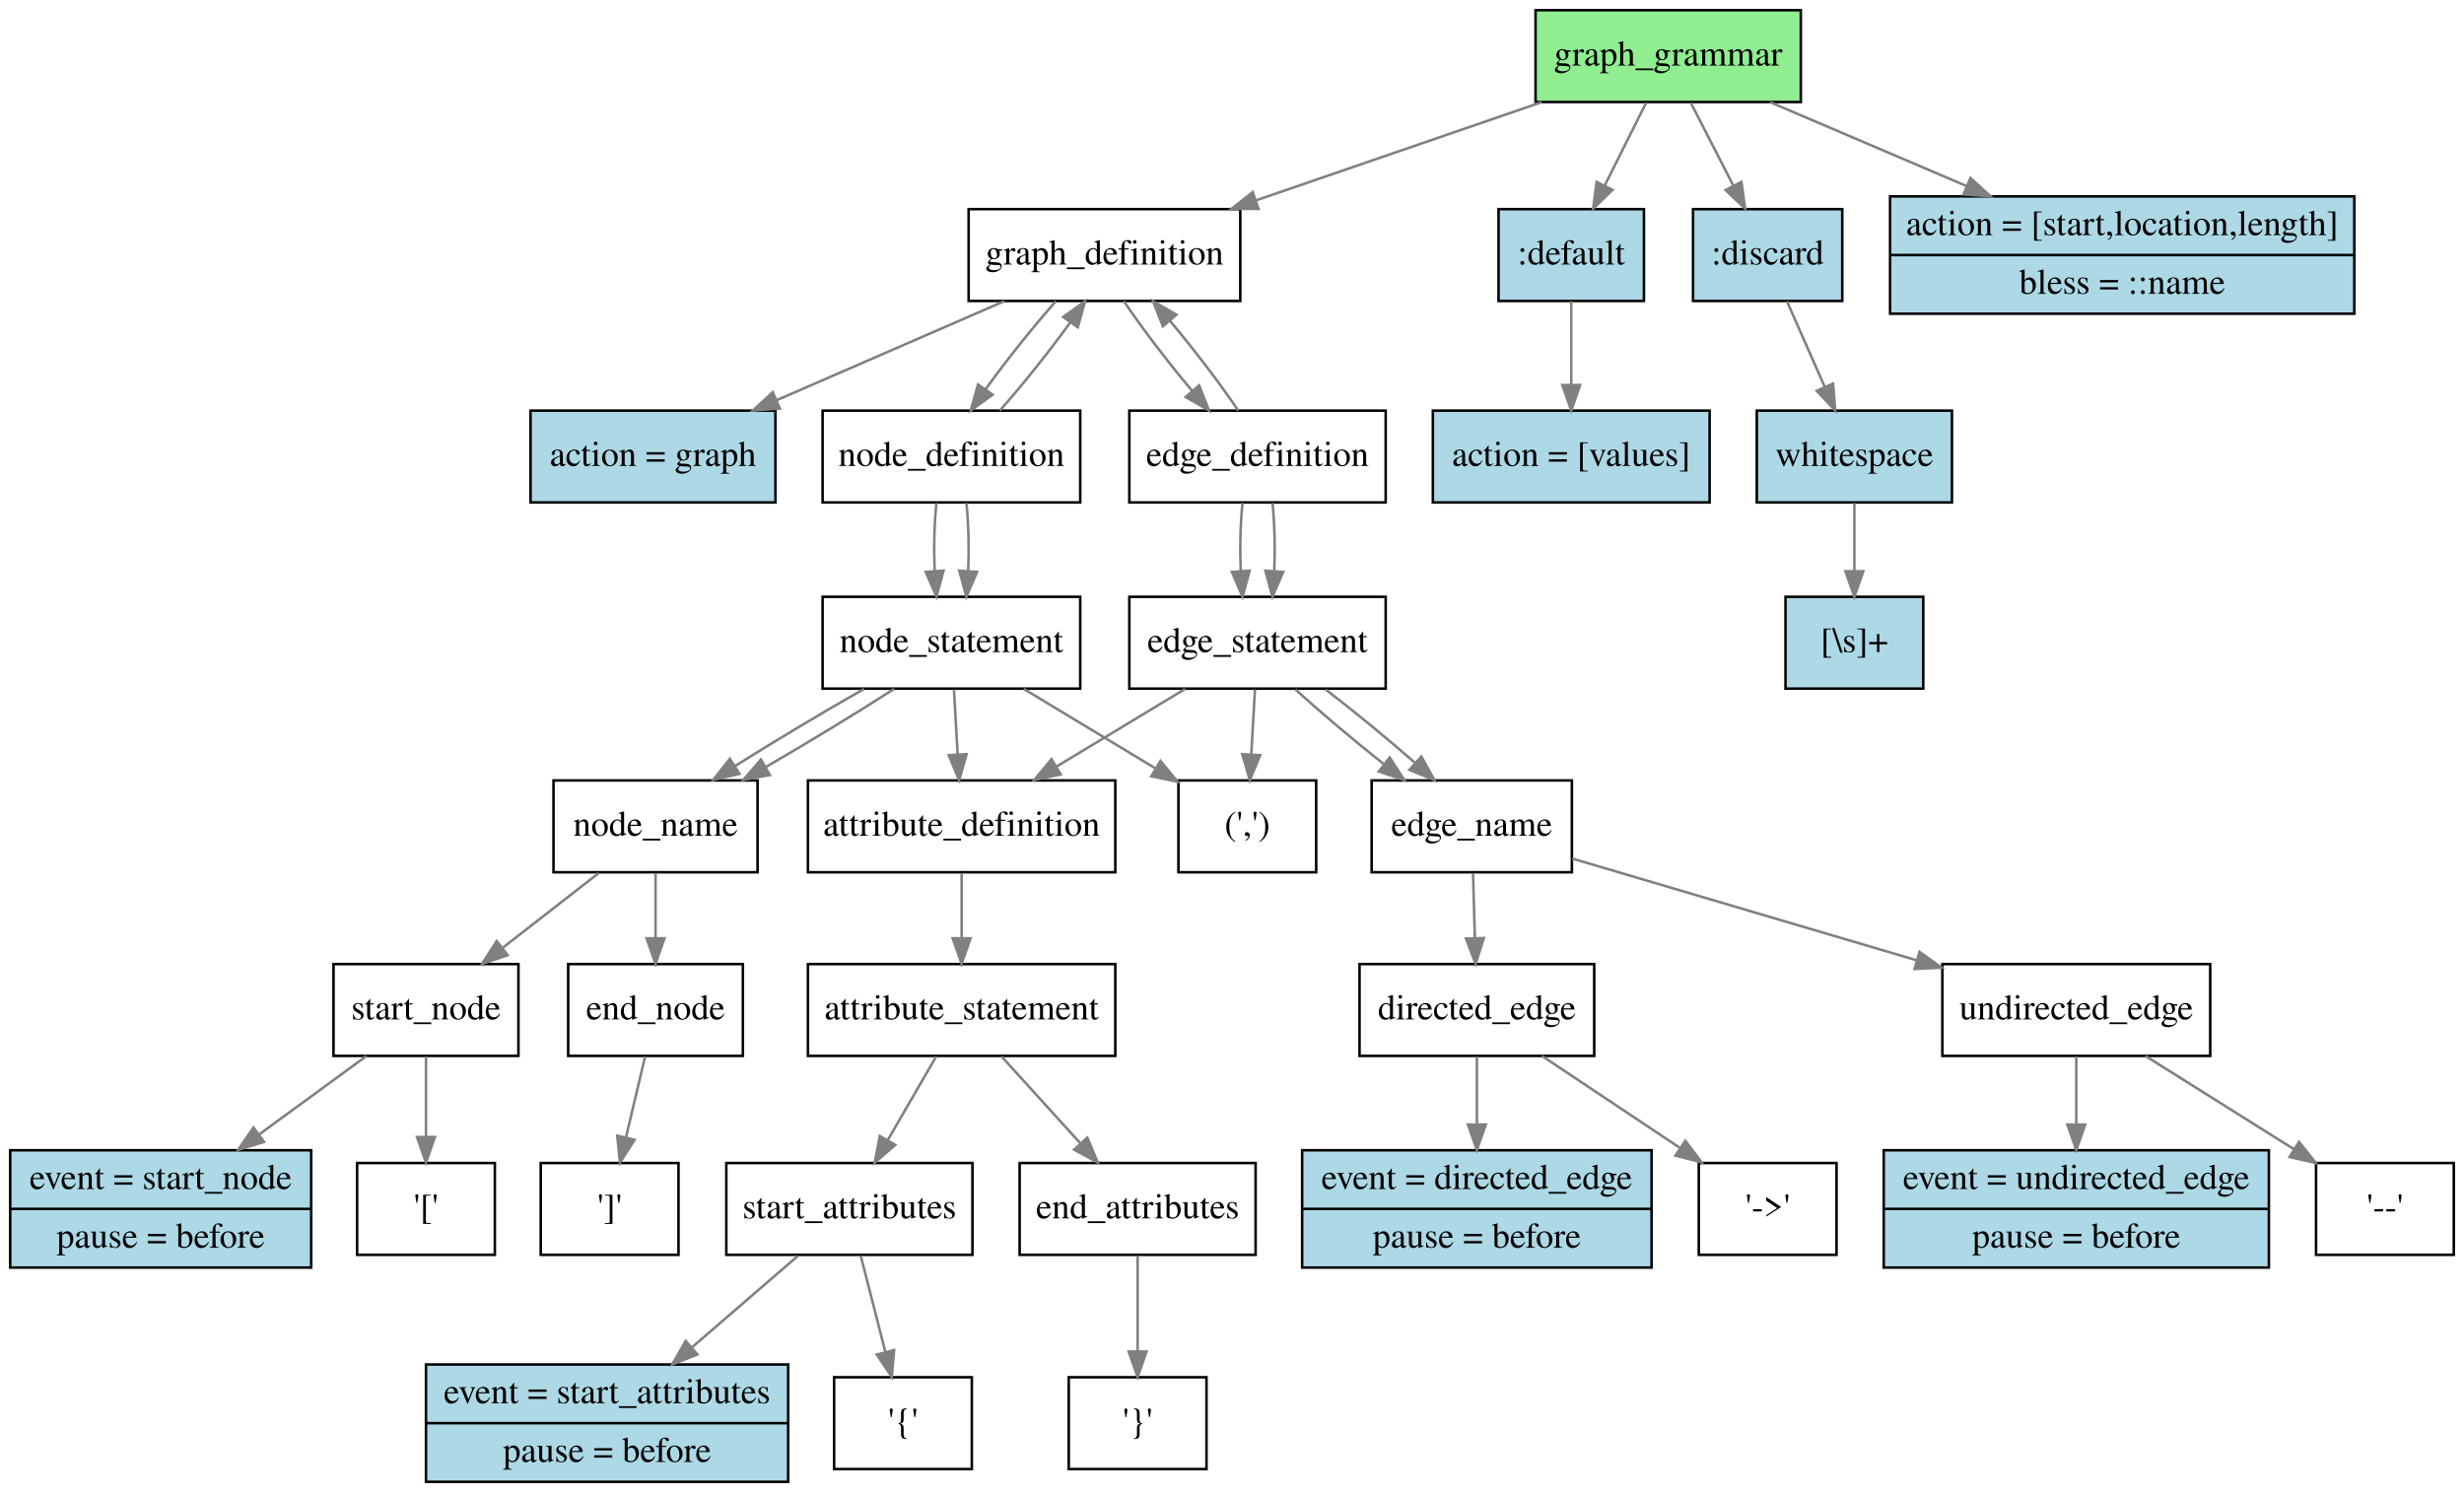
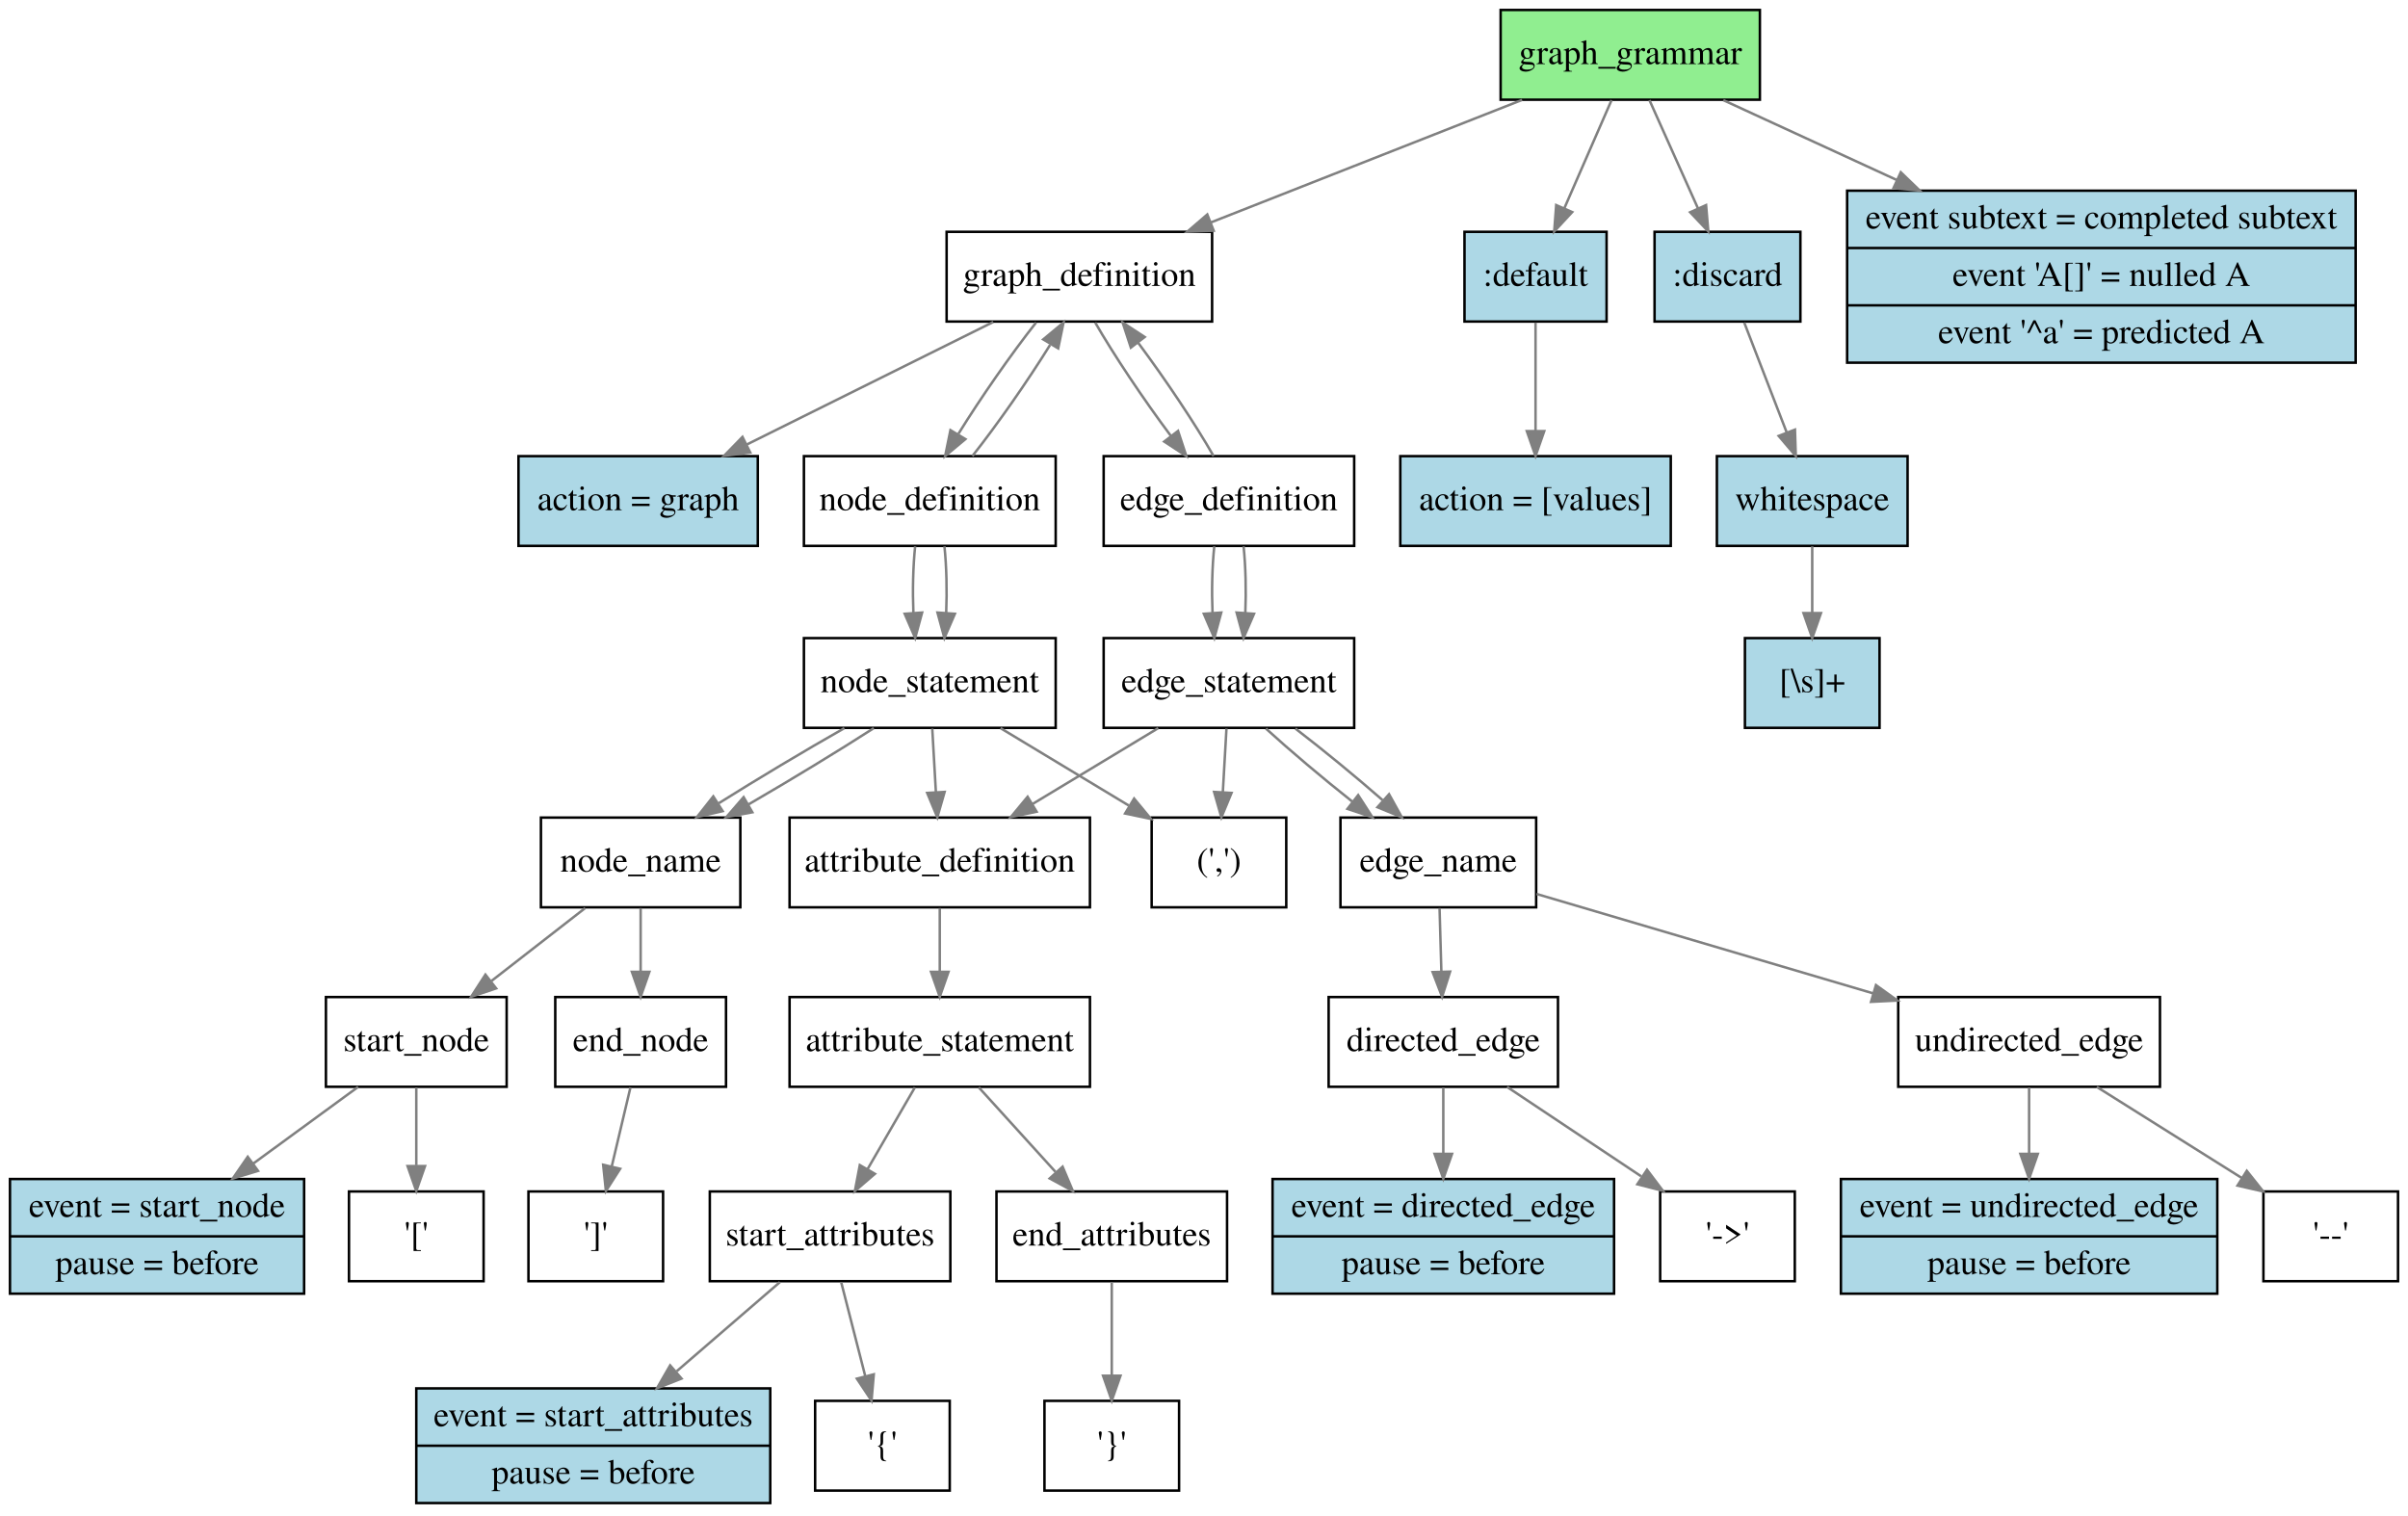
- <svg xmlns="http://www.w3.org/2000/svg" width="966pt" height="586pt" viewBox="0.00 0.00 966.00 586.00">
-   <g id="graph0" class="graph" transform="scale(1 1) rotate(0) translate(4 582)">
-     <polygon fill="white" stroke="white" points="-4,5 -4,-582 963,-582 963,5 -4,5" />
+ <svg xmlns="http://www.w3.org/2000/svg" width="966pt" height="608pt" viewBox="0.00 0.00 966.00 608.00">
+   <g id="graph0" class="graph" transform="scale(1 1) rotate(0) translate(4 604)">
+     <polygon fill="white" stroke="white" points="-4,5 -4,-604 963,-604 963,5 -4,5" />
    <g id="node1" class="node">
-       <polygon fill="lightgreen" stroke="black" points="702,-578 598,-578 598,-542 702,-542 702,-578" />
-       <text text-anchor="middle" x="650" y="-556.3" font-family="Times,serif" font-size="14.00">graph_grammar</text>
+       <polygon fill="lightgreen" stroke="black" points="702,-600 598,-600 598,-564 702,-564 702,-600" />
+       <text text-anchor="middle" x="650" y="-578.3" font-family="Times,serif" font-size="14.00">graph_grammar</text>
    </g>
    <g id="node2" class="node">
-       <polygon fill="none" stroke="black" points="482.25,-500 375.75,-500 375.75,-464 482.25,-464 482.25,-500" />
-       <text text-anchor="middle" x="429" y="-478.3" font-family="Times,serif" font-size="14.00">graph_definition</text>
+       <polygon fill="none" stroke="black" points="482.25,-511 375.75,-511 375.75,-475 482.25,-475 482.25,-511" />
+       <text text-anchor="middle" x="429" y="-489.3" font-family="Times,serif" font-size="14.00">graph_definition</text>
    </g>
    <g id="edge1" class="edge">
-       <path fill="none" stroke="grey" d="M600.403,-541.944C567.251,-530.543 523.461,-515.484 488.442,-503.441" />
-       <polygon fill="grey" stroke="grey" points="489.408,-500.073 478.813,-500.13 487.131,-506.692 489.408,-500.073" />
+       <path fill="none" stroke="grey" d="M606.601,-563.915C570.793,-549.819 519.854,-529.766 481.706,-514.748" />
+       <polygon fill="grey" stroke="grey" points="482.887,-511.452 472.3,-511.046 480.322,-517.965 482.887,-511.452" />
    </g>
    <g id="node29" class="node">
-       <polygon fill="lightblue" stroke="black" points="640.5,-500 583.5,-500 583.5,-464 640.5,-464 640.5,-500" />
-       <text text-anchor="middle" x="612" y="-478.3" font-family="Times,serif" font-size="14.00">:default</text>
+       <polygon fill="lightblue" stroke="black" points="640.5,-511 583.5,-511 583.5,-475 640.5,-475 640.5,-511" />
+       <text text-anchor="middle" x="612" y="-489.3" font-family="Times,serif" font-size="14.00">:default</text>
    </g>
    <g id="edge36" class="edge">
-       <path fill="none" stroke="grey" d="M641.377,-541.754C636.567,-532.135 630.477,-519.955 625.091,-509.182" />
-       <polygon fill="grey" stroke="grey" points="628.191,-507.556 620.589,-500.177 621.93,-510.687 628.191,-507.556" />
+       <path fill="none" stroke="grey" d="M642.492,-563.812C637.08,-551.419 629.674,-534.463 623.516,-520.365" />
+       <polygon fill="grey" stroke="grey" points="626.702,-518.916 619.492,-511.153 620.287,-521.718 626.702,-518.916" />
    </g>
    <g id="node31" class="node">
-       <polygon fill="lightblue" stroke="black" points="718.25,-500 659.75,-500 659.75,-464 718.25,-464 718.25,-500" />
-       <text text-anchor="middle" x="689" y="-478.3" font-family="Times,serif" font-size="14.00">:discard</text>
+       <polygon fill="lightblue" stroke="black" points="718.25,-511 659.75,-511 659.75,-475 718.25,-475 718.25,-511" />
+       <text text-anchor="middle" x="689" y="-489.3" font-family="Times,serif" font-size="14.00">:discard</text>
    </g>
    <g id="edge38" class="edge">
-       <path fill="none" stroke="grey" d="M658.85,-541.754C663.786,-532.135 670.036,-519.955 675.564,-509.182" />
-       <polygon fill="grey" stroke="grey" points="678.734,-510.672 680.185,-500.177 672.506,-507.476 678.734,-510.672" />
+       <path fill="none" stroke="grey" d="M657.705,-563.812C663.26,-551.419 670.861,-534.463 677.181,-520.365" />
+       <polygon fill="grey" stroke="grey" points="680.414,-521.71 681.311,-511.153 674.026,-518.846 680.414,-521.71" />
    </g>
    <g id="node34" class="node">
-       <polygon fill="lightblue" stroke="black" points="737,-459 737,-505 919,-505 919,-459 737,-459" />
-       <text text-anchor="middle" x="828" y="-489.8" font-family="Times,serif" font-size="14.00">action = [start,location,length]</text>
-       <polyline fill="none" stroke="black" points="737,-482 919,-482 " />
-       <text text-anchor="middle" x="828" y="-466.8" font-family="Times,serif" font-size="14.00">bless = ::name</text>
+       <polygon fill="lightblue" stroke="black" points="737,-458.5 737,-527.5 941,-527.5 941,-458.5 737,-458.5" />
+       <text text-anchor="middle" x="839" y="-512.3" font-family="Times,serif" font-size="14.00">event subtext = completed subtext</text>
+       <polyline fill="none" stroke="black" points="737,-504.5 941,-504.5 " />
+       <text text-anchor="middle" x="839" y="-489.3" font-family="Times,serif" font-size="14.00">event 'A[]' = nulled A</text>
+       <polyline fill="none" stroke="black" points="737,-481.5 941,-481.5 " />
+       <text text-anchor="middle" x="839" y="-466.3" font-family="Times,serif" font-size="14.00">event '^a' = predicted A</text>
    </g>
    <g id="edge41" class="edge">
-       <path fill="none" stroke="grey" d="M689.947,-541.944C712.678,-532.239 741.617,-519.882 767.123,-508.993" />
-       <polygon fill="grey" stroke="grey" points="768.524,-512.2 776.346,-505.055 765.775,-505.762 768.524,-512.2" />
+       <path fill="none" stroke="grey" d="M687.34,-563.812C707.277,-554.634 732.651,-542.954 756.914,-531.786" />
+       <polygon fill="grey" stroke="grey" points="758.525,-534.897 766.145,-527.536 755.598,-528.538 758.525,-534.897" />
    </g>
    <g id="node3" class="node">
      <polygon fill="lightblue" stroke="black" points="204,-385 204,-421 300,-421 300,-385 204,-385" />
      <text text-anchor="middle" x="252" y="-399.3" font-family="Times,serif" font-size="14.00">action = graph</text>
    </g>
    <g id="edge2" class="edge">
-       <path fill="none" stroke="grey" d="M389.718,-463.911C363.365,-452.447 328.475,-437.269 300.407,-425.058" />
-       <polygon fill="grey" stroke="grey" points="301.738,-421.821 291.172,-421.041 298.946,-428.24 301.738,-421.821" />
+       <path fill="none" stroke="grey" d="M394.452,-474.824C366.188,-460.772 326.052,-440.817 295.582,-425.668" />
+       <polygon fill="grey" stroke="grey" points="296.973,-422.451 286.46,-421.133 293.857,-428.719 296.973,-422.451" />
    </g>
    <g id="node4" class="node">
      <polygon fill="none" stroke="black" points="419.5,-421 318.5,-421 318.5,-385 419.5,-385 419.5,-421" />
      <text text-anchor="middle" x="369" y="-399.3" font-family="Times,serif" font-size="14.00">node_definition</text>
    </g>
    <g id="edge3" class="edge">
-       <path fill="none" stroke="grey" d="M409.964,-463.911C400.945,-453.743 390.523,-440.653 382.333,-429.303" />
-       <polygon fill="grey" stroke="grey" points="385.158,-427.237 376.564,-421.041 379.419,-431.244 385.158,-427.237" />
+       <path fill="none" stroke="grey" d="M411.642,-474.614C401.584,-461.876 389.411,-444.372 380.493,-429.979" />
+       <polygon fill="grey" stroke="grey" points="383.292,-427.839 375.158,-421.05 377.283,-431.43 383.292,-427.839" />
    </g>
    <g id="node20" class="node">
      <polygon fill="none" stroke="black" points="539.25,-421 438.75,-421 438.75,-385 539.25,-385 539.25,-421" />
      <text text-anchor="middle" x="489" y="-399.3" font-family="Times,serif" font-size="14.00">edge_definition</text>
    </g>
    <g id="edge22" class="edge">
-       <path fill="none" stroke="grey" d="M436.596,-463.911C443.557,-453.544 453.795,-440.138 463.457,-428.638" />
-       <polygon fill="grey" stroke="grey" points="466.127,-430.9 470.006,-421.041 460.826,-426.329 466.127,-430.9" />
+       <path fill="none" stroke="grey" d="M435.35,-474.614C442.801,-461.634 454.805,-443.704 465.679,-429.16" />
+       <polygon fill="grey" stroke="grey" points="468.592,-431.113 471.908,-421.05 463.04,-426.849 468.592,-431.113" />
    </g>
    <g id="node5" class="node">
      <polygon fill="none" stroke="black" points="419.5,-348 318.5,-348 318.5,-312 419.5,-312 419.5,-348" />
      <text text-anchor="middle" x="369" y="-326.3" font-family="Times,serif" font-size="14.00">node_statement</text>
    </g>
    <g id="edge4" class="edge">
      <path fill="none" stroke="grey" d="M363.122,-384.813C362.282,-376.789 362.049,-367.047 362.422,-358.069" />
      <polygon fill="grey" stroke="grey" points="365.918,-358.253 363.138,-348.029 358.936,-357.754 365.918,-358.253" />
    </g>
    <g id="edge20" class="edge">
      <path fill="none" stroke="grey" d="M374.878,-384.813C375.718,-376.789 375.951,-367.047 375.578,-358.069" />
      <polygon fill="grey" stroke="grey" points="379.064,-357.754 374.862,-348.029 372.082,-358.253 379.064,-357.754" />
    </g>
    <g id="edge21" class="edge">
-       <path fill="none" stroke="grey" d="M387.994,-421.041C397.008,-431.2 407.431,-444.288 415.629,-455.643" />
-       <polygon fill="grey" stroke="grey" points="412.808,-457.717 421.404,-463.911 418.547,-453.709 412.808,-457.717" />
+       <path fill="none" stroke="grey" d="M386.092,-421.05C396.113,-433.703 408.295,-451.192 417.27,-465.64" />
+       <polygon fill="grey" stroke="grey" points="414.506,-467.837 422.65,-474.614 420.51,-464.238 414.506,-467.837" />
    </g>
    <g id="node6" class="node">
      <polygon fill="none" stroke="black" points="293,-276 213,-276 213,-240 293,-240 293,-276" />
      <text text-anchor="middle" x="253" y="-254.3" font-family="Times,serif" font-size="14.00">node_name</text>
    </g>
    <g id="edge5" class="edge">
      <path fill="none" stroke="grey" d="M334.726,-311.876C318.751,-302.808 299.941,-291.552 284.346,-281.759" />
      <polygon fill="grey" stroke="grey" points="285.899,-278.599 275.582,-276.19 282.145,-284.507 285.899,-278.599" />
    </g>
    <g id="edge11" class="edge">
      <path fill="none" stroke="grey" d="M346.52,-311.876C332.179,-302.639 313.254,-291.131 296.14,-281.212" />
      <polygon fill="grey" stroke="grey" points="297.805,-278.132 287.39,-276.19 294.321,-284.203 297.805,-278.132" />
    </g>
    <g id="node12" class="node">
      <polygon fill="none" stroke="black" points="433.25,-276 312.75,-276 312.75,-240 433.25,-240 433.25,-276" />
      <text text-anchor="middle" x="373" y="-254.3" font-family="Times,serif" font-size="14.00">attribute_definition</text>
    </g>
    <g id="edge12" class="edge">
      <path fill="none" stroke="grey" d="M369.989,-311.697C370.43,-303.983 370.959,-294.712 371.451,-286.112" />
      <polygon fill="grey" stroke="grey" points="374.946,-286.288 372.023,-276.104 367.958,-285.888 374.946,-286.288" />
    </g>
    <g id="node19" class="node">
      <polygon fill="none" stroke="black" points="512,-276 458,-276 458,-240 512,-240 512,-276" />
      <text text-anchor="middle" x="485" y="-254.3" font-family="Times,serif" font-size="14.00">(',')</text>
    </g>
    <g id="edge19" class="edge">
      <path fill="none" stroke="grey" d="M397.377,-311.876C412.883,-302.519 432.252,-290.831 448.832,-280.825" />
      <polygon fill="grey" stroke="grey" points="450.961,-283.628 457.715,-275.465 447.345,-277.635 450.961,-283.628" />
    </g>
    <g id="node7" class="node">
      <polygon fill="none" stroke="black" points="199.25,-204 126.75,-204 126.75,-168 199.25,-168 199.25,-204" />
      <text text-anchor="middle" x="163" y="-182.3" font-family="Times,serif" font-size="14.00">start_node</text>
    </g>
    <g id="edge6" class="edge">
      <path fill="none" stroke="grey" d="M230.753,-239.697C219.418,-230.881 205.47,-220.032 193.181,-210.474" />
      <polygon fill="grey" stroke="grey" points="195.034,-207.481 184.991,-204.104 190.736,-213.007 195.034,-207.481" />
    </g>
    <g id="node10" class="node">
      <polygon fill="none" stroke="black" points="287.25,-204 218.75,-204 218.75,-168 287.25,-168 287.25,-204" />
      <text text-anchor="middle" x="253" y="-182.3" font-family="Times,serif" font-size="14.00">end_node</text>
    </g>
    <g id="edge9" class="edge">
      <path fill="none" stroke="grey" d="M253,-239.697C253,-231.983 253,-222.712 253,-214.112" />
      <polygon fill="grey" stroke="grey" points="256.5,-214.104 253,-204.104 249.5,-214.104 256.5,-214.104" />
    </g>
    <g id="node8" class="node">
      <polygon fill="lightblue" stroke="black" points="0,-85 0,-131 118,-131 118,-85 0,-85" />
      <text text-anchor="middle" x="59" y="-115.8" font-family="Times,serif" font-size="14.00">event = start_node</text>
      <polyline fill="none" stroke="black" points="0,-108 118,-108 " />
      <text text-anchor="middle" x="59" y="-92.8" font-family="Times,serif" font-size="14.00">pause = before</text>
    </g>
    <g id="edge7" class="edge">
      <path fill="none" stroke="grey" d="M139.66,-167.944C127.245,-158.871 111.659,-147.482 97.507,-137.139" />
      <polygon fill="grey" stroke="grey" points="99.513,-134.271 89.374,-131.196 95.383,-139.922 99.513,-134.271" />
    </g>
    <g id="node9" class="node">
      <polygon fill="none" stroke="black" points="190,-126 136,-126 136,-90 190,-90 190,-126" />
      <text text-anchor="middle" x="163" y="-104.3" font-family="Times,serif" font-size="14.00">'['</text>
    </g>
    <g id="edge8" class="edge">
      <path fill="none" stroke="grey" d="M163,-167.754C163,-158.523 163,-146.935 163,-136.495" />
      <polygon fill="grey" stroke="grey" points="166.5,-136.177 163,-126.177 159.5,-136.177 166.5,-136.177" />
    </g>
    <g id="node11" class="node">
      <polygon fill="none" stroke="black" points="262,-126 208,-126 208,-90 262,-90 262,-126" />
      <text text-anchor="middle" x="235" y="-104.3" font-family="Times,serif" font-size="14.00">']'</text>
    </g>
    <g id="edge10" class="edge">
      <path fill="none" stroke="grey" d="M248.916,-167.754C246.706,-158.426 243.927,-146.691 241.434,-136.165" />
      <polygon fill="grey" stroke="grey" points="244.779,-135.101 239.068,-126.177 237.967,-136.715 244.779,-135.101" />
    </g>
    <g id="node13" class="node">
      <polygon fill="none" stroke="black" points="433.25,-204 312.75,-204 312.75,-168 433.25,-168 433.25,-204" />
      <text text-anchor="middle" x="373" y="-182.3" font-family="Times,serif" font-size="14.00">attribute_statement</text>
    </g>
    <g id="edge13" class="edge">
      <path fill="none" stroke="grey" d="M373,-239.697C373,-231.983 373,-222.712 373,-214.112" />
      <polygon fill="grey" stroke="grey" points="376.5,-214.104 373,-204.104 369.5,-214.104 376.5,-214.104" />
    </g>
    <g id="node14" class="node">
      <polygon fill="none" stroke="black" points="377.25,-126 280.75,-126 280.75,-90 377.25,-90 377.25,-126" />
      <text text-anchor="middle" x="329" y="-104.3" font-family="Times,serif" font-size="14.00">start_attributes</text>
    </g>
    <g id="edge14" class="edge">
      <path fill="none" stroke="grey" d="M363.016,-167.754C357.39,-158.037 350.252,-145.708 343.969,-134.856" />
      <polygon fill="grey" stroke="grey" points="346.984,-133.078 338.945,-126.177 340.926,-136.585 346.984,-133.078" />
    </g>
    <g id="node17" class="node">
      <polygon fill="none" stroke="black" points="488.25,-126 395.75,-126 395.75,-90 488.25,-90 488.25,-126" />
      <text text-anchor="middle" x="442" y="-104.3" font-family="Times,serif" font-size="14.00">end_attributes</text>
    </g>
    <g id="edge17" class="edge">
      <path fill="none" stroke="grey" d="M388.657,-167.754C397.744,-157.746 409.346,-144.966 419.408,-133.884" />
      <polygon fill="grey" stroke="grey" points="422.274,-135.934 426.405,-126.177 417.092,-131.228 422.274,-135.934" />
    </g>
    <g id="node15" class="node">
      <polygon fill="lightblue" stroke="black" points="163,-1 163,-47 305,-47 305,-1 163,-1" />
      <text text-anchor="middle" x="234" y="-31.8" font-family="Times,serif" font-size="14.00">event = start_attributes</text>
      <polyline fill="none" stroke="black" points="163,-24 305,-24 " />
      <text text-anchor="middle" x="234" y="-8.8" font-family="Times,serif" font-size="14.00">pause = before</text>
    </g>
    <g id="edge15" class="edge">
      <path fill="none" stroke="grey" d="M308.853,-89.61C296.833,-79.235 281.268,-65.8 267.448,-53.871" />
      <polygon fill="grey" stroke="grey" points="269.409,-50.94 259.552,-47.055 264.835,-56.239 269.409,-50.94" />
    </g>
    <g id="node16" class="node">
      <polygon fill="none" stroke="black" points="377,-42 323,-42 323,-6 377,-6 377,-42" />
      <text text-anchor="middle" x="350" y="-20.3" font-family="Times,serif" font-size="14.00">'{'</text>
    </g>
    <g id="edge16" class="edge">
      <path fill="none" stroke="grey" d="M333.454,-89.61C336.257,-78.665 339.932,-64.314 343.106,-51.919" />
      <polygon fill="grey" stroke="grey" points="346.534,-52.64 345.625,-42.084 339.753,-50.903 346.534,-52.64" />
    </g>
    <g id="node18" class="node">
      <polygon fill="none" stroke="black" points="469,-42 415,-42 415,-6 469,-6 469,-42" />
      <text text-anchor="middle" x="442" y="-20.3" font-family="Times,serif" font-size="14.00">'}'</text>
    </g>
    <g id="edge18" class="edge">
      <path fill="none" stroke="grey" d="M442,-89.61C442,-78.774 442,-64.601 442,-52.291" />
      <polygon fill="grey" stroke="grey" points="445.5,-52.084 442,-42.084 438.5,-52.084 445.5,-52.084" />
    </g>
    <g id="node21" class="node">
      <polygon fill="none" stroke="black" points="539.25,-348 438.75,-348 438.75,-312 539.25,-312 539.25,-348" />
      <text text-anchor="middle" x="489" y="-326.3" font-family="Times,serif" font-size="14.00">edge_statement</text>
    </g>
    <g id="edge23" class="edge">
      <path fill="none" stroke="grey" d="M483.122,-384.813C482.282,-376.789 482.049,-367.047 482.422,-358.069" />
      <polygon fill="grey" stroke="grey" points="485.918,-358.253 483.138,-348.029 478.936,-357.754 485.918,-358.253" />
    </g>
    <g id="edge34" class="edge">
      <path fill="none" stroke="grey" d="M494.878,-384.813C495.718,-376.789 495.951,-367.047 495.578,-358.069" />
      <polygon fill="grey" stroke="grey" points="499.064,-357.754 494.862,-348.029 492.082,-358.253 499.064,-357.754" />
    </g>
    <g id="edge35" class="edge">
-       <path fill="none" stroke="grey" d="M481.436,-421.041C474.485,-431.399 464.252,-444.803 454.588,-456.309" />
-       <polygon fill="grey" stroke="grey" points="451.913,-454.051 448.036,-463.911 457.216,-458.621 451.913,-454.051" />
+       <path fill="none" stroke="grey" d="M482.842,-421.05C475.47,-433.944 463.496,-451.86 452.603,-466.462" />
+       <polygon fill="grey" stroke="grey" points="449.661,-464.547 446.358,-474.614 455.218,-468.805 449.661,-464.547" />
    </g>
    <g id="node22" class="node">
      <polygon fill="none" stroke="black" points="612.25,-276 533.75,-276 533.75,-240 612.25,-240 612.25,-276" />
      <text text-anchor="middle" x="573" y="-254.3" font-family="Times,serif" font-size="14.00">edge_name</text>
    </g>
    <g id="edge24" class="edge">
      <path fill="none" stroke="grey" d="M503.848,-311.697C513.518,-302.881 526.37,-292.032 538.417,-282.474" />
      <polygon fill="grey" stroke="grey" points="540.85,-285.016 546.58,-276.104 536.543,-279.497 540.85,-285.016" />
    </g>
    <g id="edge31" class="edge">
      <path fill="none" stroke="grey" d="M515.68,-311.697C526.947,-303.05 539.846,-292.449 550.614,-283.027" />
      <polygon fill="grey" stroke="grey" points="553.24,-285.374 558.37,-276.104 548.579,-280.152 553.24,-285.374" />
    </g>
    <g id="edge32" class="edge">
      <path fill="none" stroke="grey" d="M460.623,-311.876C445.456,-302.724 426.595,-291.342 410.261,-281.485" />
      <polygon fill="grey" stroke="grey" points="411.856,-278.36 401.486,-276.19 408.239,-284.353 411.856,-278.36" />
    </g>
    <g id="edge33" class="edge">
      <path fill="none" stroke="grey" d="M488.011,-311.697C487.57,-303.983 487.041,-294.712 486.549,-286.112" />
      <polygon fill="grey" stroke="grey" points="490.042,-285.888 485.977,-276.104 483.054,-286.288 490.042,-285.888" />
    </g>
    <g id="node23" class="node">
      <polygon fill="none" stroke="black" points="621,-204 529,-204 529,-168 621,-168 621,-204" />
      <text text-anchor="middle" x="575" y="-182.3" font-family="Times,serif" font-size="14.00">directed_edge</text>
    </g>
    <g id="edge25" class="edge">
      <path fill="none" stroke="grey" d="M573.494,-239.697C573.715,-231.983 573.98,-222.712 574.225,-214.112" />
      <polygon fill="grey" stroke="grey" points="577.724,-214.2 574.511,-204.104 570.727,-214 577.724,-214.2" />
    </g>
    <g id="node26" class="node">
      <polygon fill="none" stroke="black" points="862.5,-204 757.5,-204 757.5,-168 862.5,-168 862.5,-204" />
      <text text-anchor="middle" x="810" y="-182.3" font-family="Times,serif" font-size="14.00">undirected_edge</text>
    </g>
    <g id="edge28" class="edge">
      <path fill="none" stroke="grey" d="M612.402,-245.362C649.158,-234.506 704.599,-218.131 747.41,-205.487" />
      <polygon fill="grey" stroke="grey" points="748.57,-208.793 757.169,-202.604 746.587,-202.08 748.57,-208.793" />
    </g>
    <g id="node24" class="node">
      <polygon fill="lightblue" stroke="black" points="506.5,-85 506.5,-131 643.5,-131 643.5,-85 506.5,-85" />
      <text text-anchor="middle" x="575" y="-115.8" font-family="Times,serif" font-size="14.00">event = directed_edge</text>
      <polyline fill="none" stroke="black" points="506.5,-108 643.5,-108 " />
      <text text-anchor="middle" x="575" y="-92.8" font-family="Times,serif" font-size="14.00">pause = before</text>
    </g>
    <g id="edge26" class="edge">
      <path fill="none" stroke="grey" d="M575,-167.754C575,-159.863 575,-150.249 575,-141.102" />
      <polygon fill="grey" stroke="grey" points="578.5,-141.091 575,-131.091 571.5,-141.091 578.5,-141.091" />
    </g>
    <g id="node25" class="node">
      <polygon fill="none" stroke="black" points="716,-126 662,-126 662,-90 716,-90 716,-126" />
      <text text-anchor="middle" x="689" y="-104.3" font-family="Times,serif" font-size="14.00">'-&gt;'</text>
    </g>
    <g id="edge27" class="edge">
      <path fill="none" stroke="grey" d="M600.584,-167.944C616.46,-157.36 637.065,-143.623 654.389,-132.074" />
      <polygon fill="grey" stroke="grey" points="656.728,-134.721 663.107,-126.262 652.845,-128.897 656.728,-134.721" />
    </g>
    <g id="node27" class="node">
      <polygon fill="lightblue" stroke="black" points="734.5,-85 734.5,-131 885.5,-131 885.5,-85 734.5,-85" />
      <text text-anchor="middle" x="810" y="-115.8" font-family="Times,serif" font-size="14.00">event = undirected_edge</text>
      <polyline fill="none" stroke="black" points="734.5,-108 885.5,-108 " />
      <text text-anchor="middle" x="810" y="-92.8" font-family="Times,serif" font-size="14.00">pause = before</text>
    </g>
    <g id="edge29" class="edge">
      <path fill="none" stroke="grey" d="M810,-167.754C810,-159.863 810,-150.249 810,-141.102" />
      <polygon fill="grey" stroke="grey" points="813.5,-141.091 810,-131.091 806.5,-141.091 813.5,-141.091" />
    </g>
    <g id="node28" class="node">
      <polygon fill="none" stroke="black" points="958,-126 904,-126 904,-90 958,-90 958,-126" />
      <text text-anchor="middle" x="931" y="-104.3" font-family="Times,serif" font-size="14.00">'--'</text>
    </g>
    <g id="edge30" class="edge">
      <path fill="none" stroke="grey" d="M837.155,-167.944C854.358,-157.139 876.792,-143.048 895.412,-131.353" />
      <polygon fill="grey" stroke="grey" points="897.329,-134.282 903.936,-125.999 893.606,-128.354 897.329,-134.282" />
    </g>
    <g id="node30" class="node">
      <polygon fill="lightblue" stroke="black" points="666.25,-421 557.75,-421 557.75,-385 666.25,-385 666.25,-421" />
      <text text-anchor="middle" x="612" y="-399.3" font-family="Times,serif" font-size="14.00">action = [values]</text>
    </g>
    <g id="edge37" class="edge">
-       <path fill="none" stroke="grey" d="M612,-463.911C612,-454.341 612,-442.183 612,-431.323" />
-       <polygon fill="grey" stroke="grey" points="615.5,-431.041 612,-421.041 608.5,-431.041 615.5,-431.041" />
+       <path fill="none" stroke="grey" d="M612,-474.614C612,-462.24 612,-445.369 612,-431.22" />
+       <polygon fill="grey" stroke="grey" points="615.5,-431.05 612,-421.05 608.5,-431.05 615.5,-431.05" />
    </g>
    <g id="node32" class="node">
      <polygon fill="lightblue" stroke="black" points="761.25,-421 684.75,-421 684.75,-385 761.25,-385 761.25,-421" />
      <text text-anchor="middle" x="723" y="-399.3" font-family="Times,serif" font-size="14.00">whitespace</text>
    </g>
    <g id="edge39" class="edge">
-       <path fill="none" stroke="grey" d="M696.546,-463.911C700.904,-454.042 706.477,-441.42 711.383,-430.309" />
-       <polygon fill="grey" stroke="grey" points="714.638,-431.603 715.475,-421.041 708.234,-428.775 714.638,-431.603" />
+       <path fill="none" stroke="grey" d="M695.717,-474.614C700.592,-461.998 707.273,-444.705 712.804,-430.391" />
+       <polygon fill="grey" stroke="grey" points="716.073,-431.64 716.412,-421.05 709.543,-429.117 716.073,-431.64" />
    </g>
    <g id="node33" class="node">
      <polygon fill="lightblue" stroke="black" points="750,-348 696,-348 696,-312 750,-312 750,-348" />
      <text text-anchor="middle" x="723" y="-326.3" font-family="Times,serif" font-size="14.00">[\s]+</text>
    </g>
    <g id="edge40" class="edge">
      <path fill="none" stroke="grey" d="M723,-384.813C723,-376.789 723,-367.047 723,-358.069" />
      <polygon fill="grey" stroke="grey" points="726.5,-358.029 723,-348.029 719.5,-358.029 726.5,-358.029" />
    </g>
  </g>
</svg>
